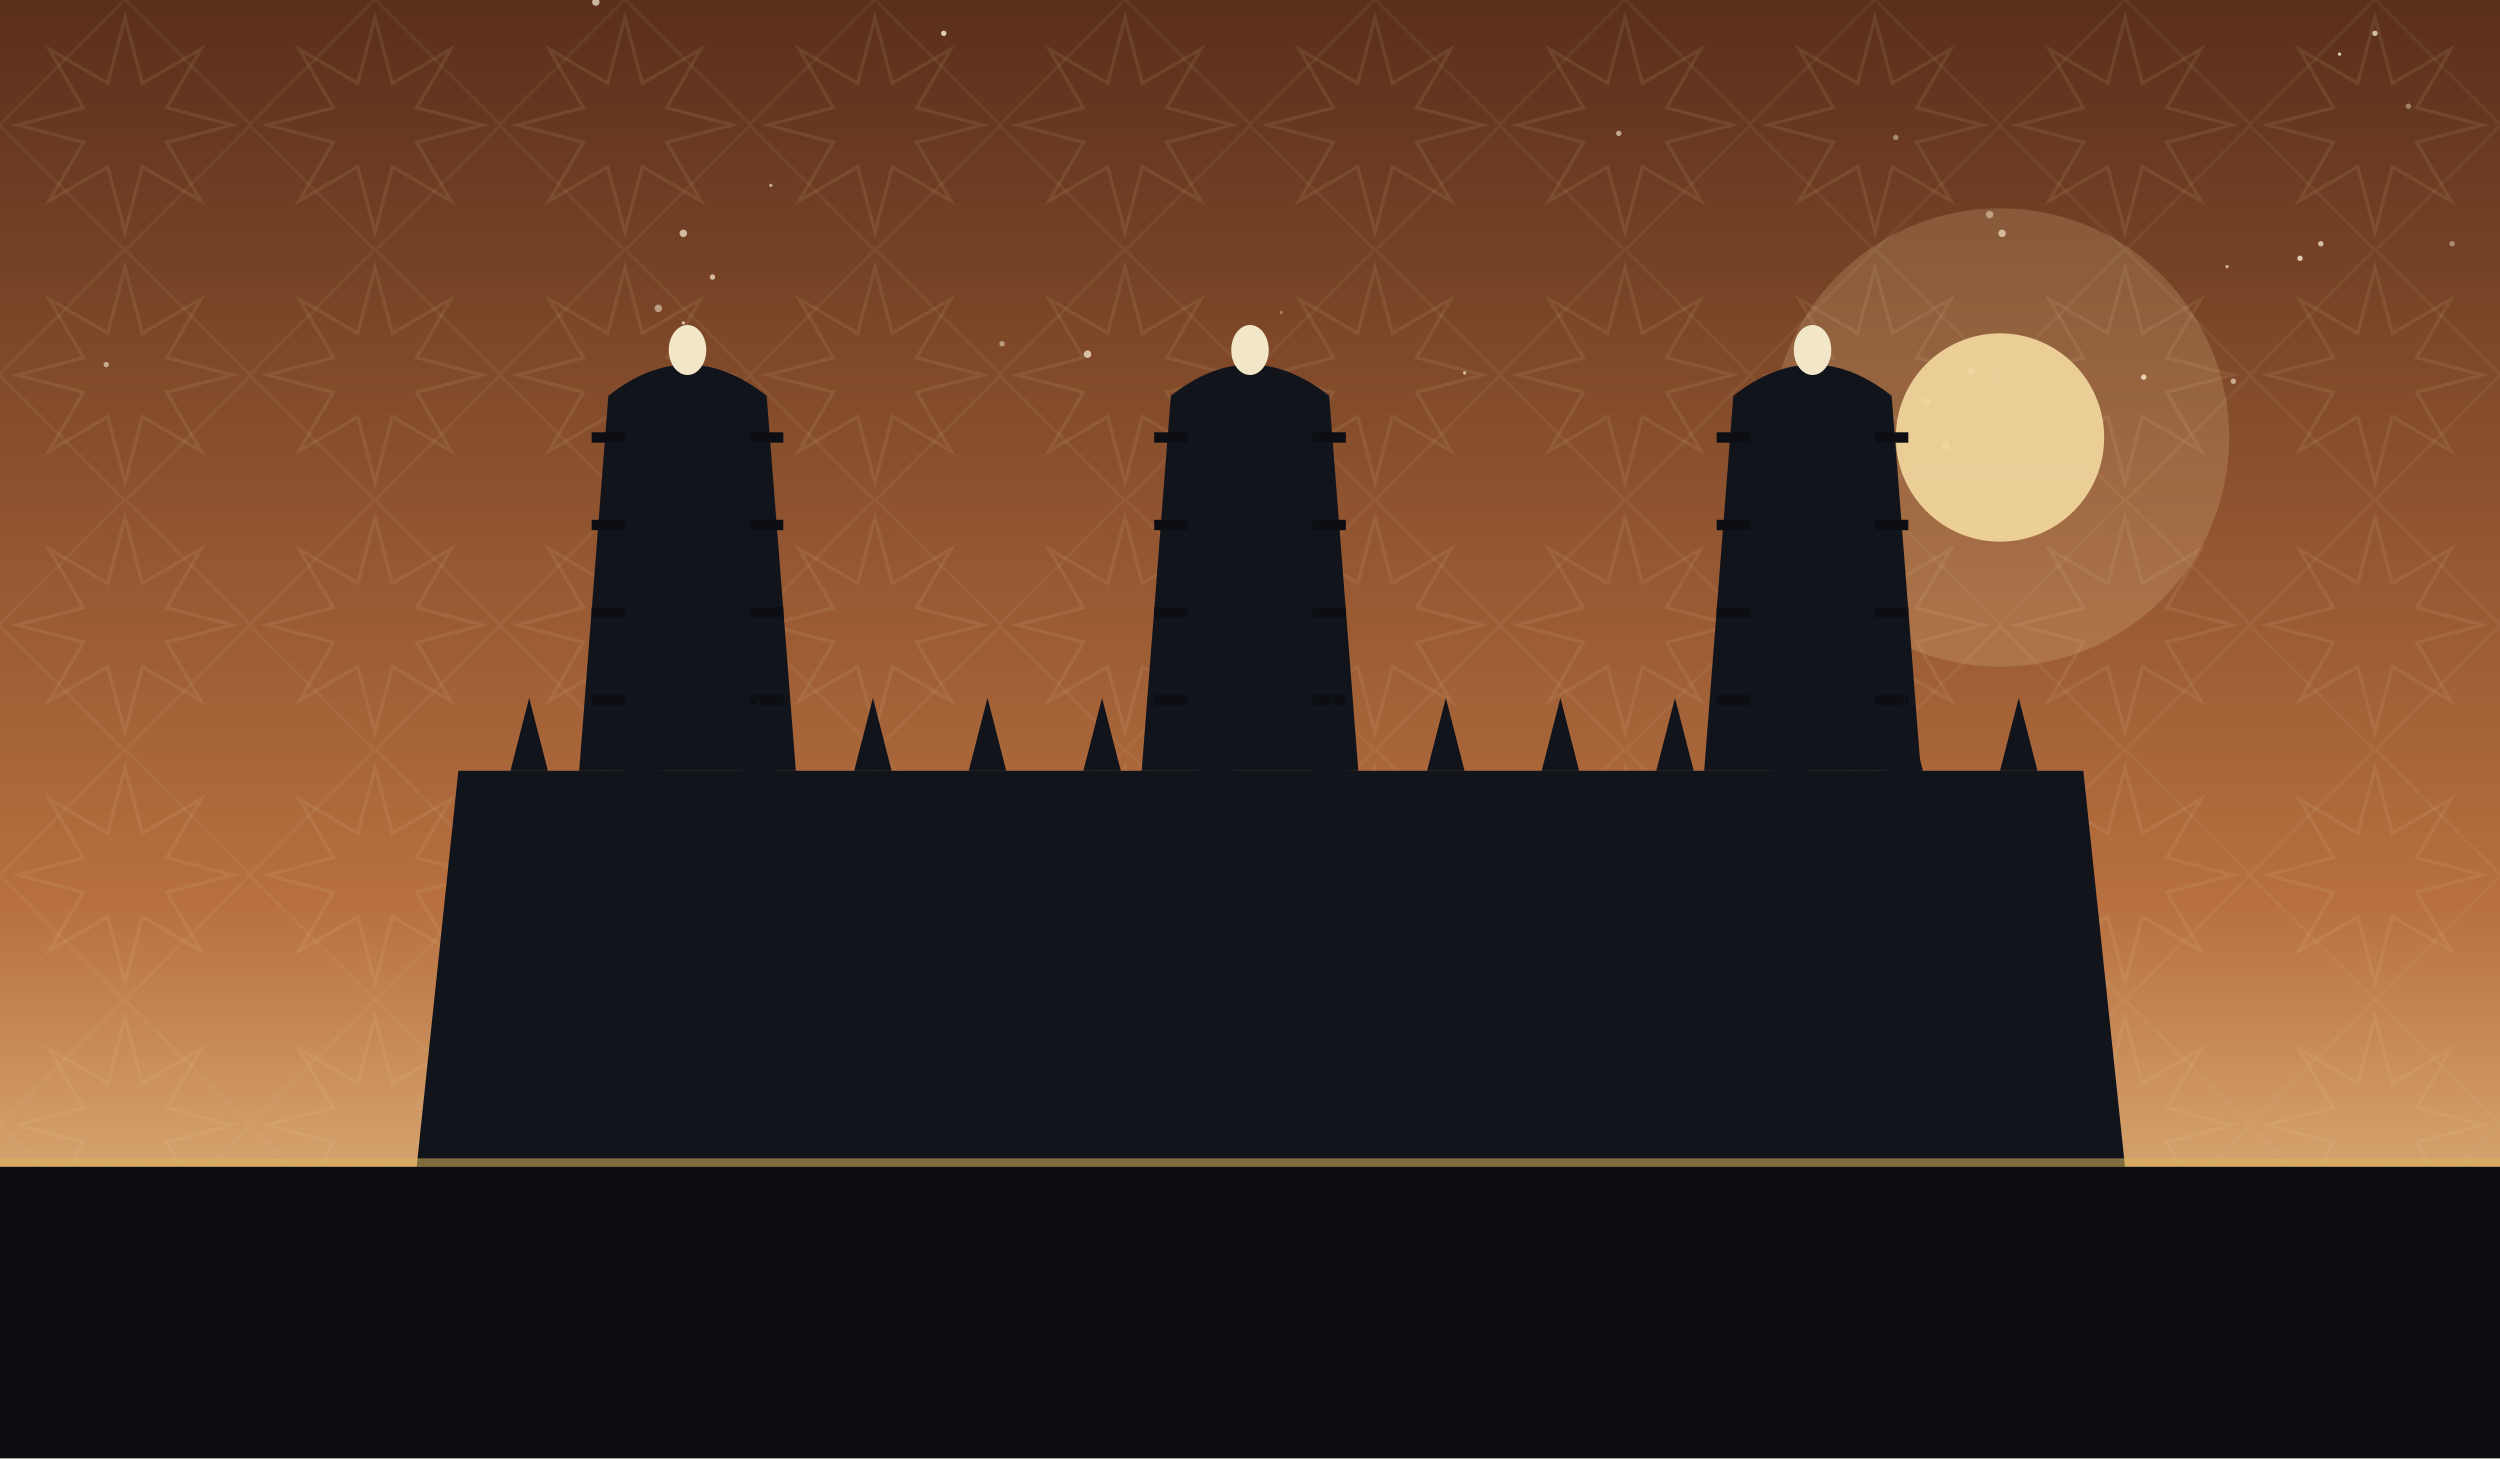
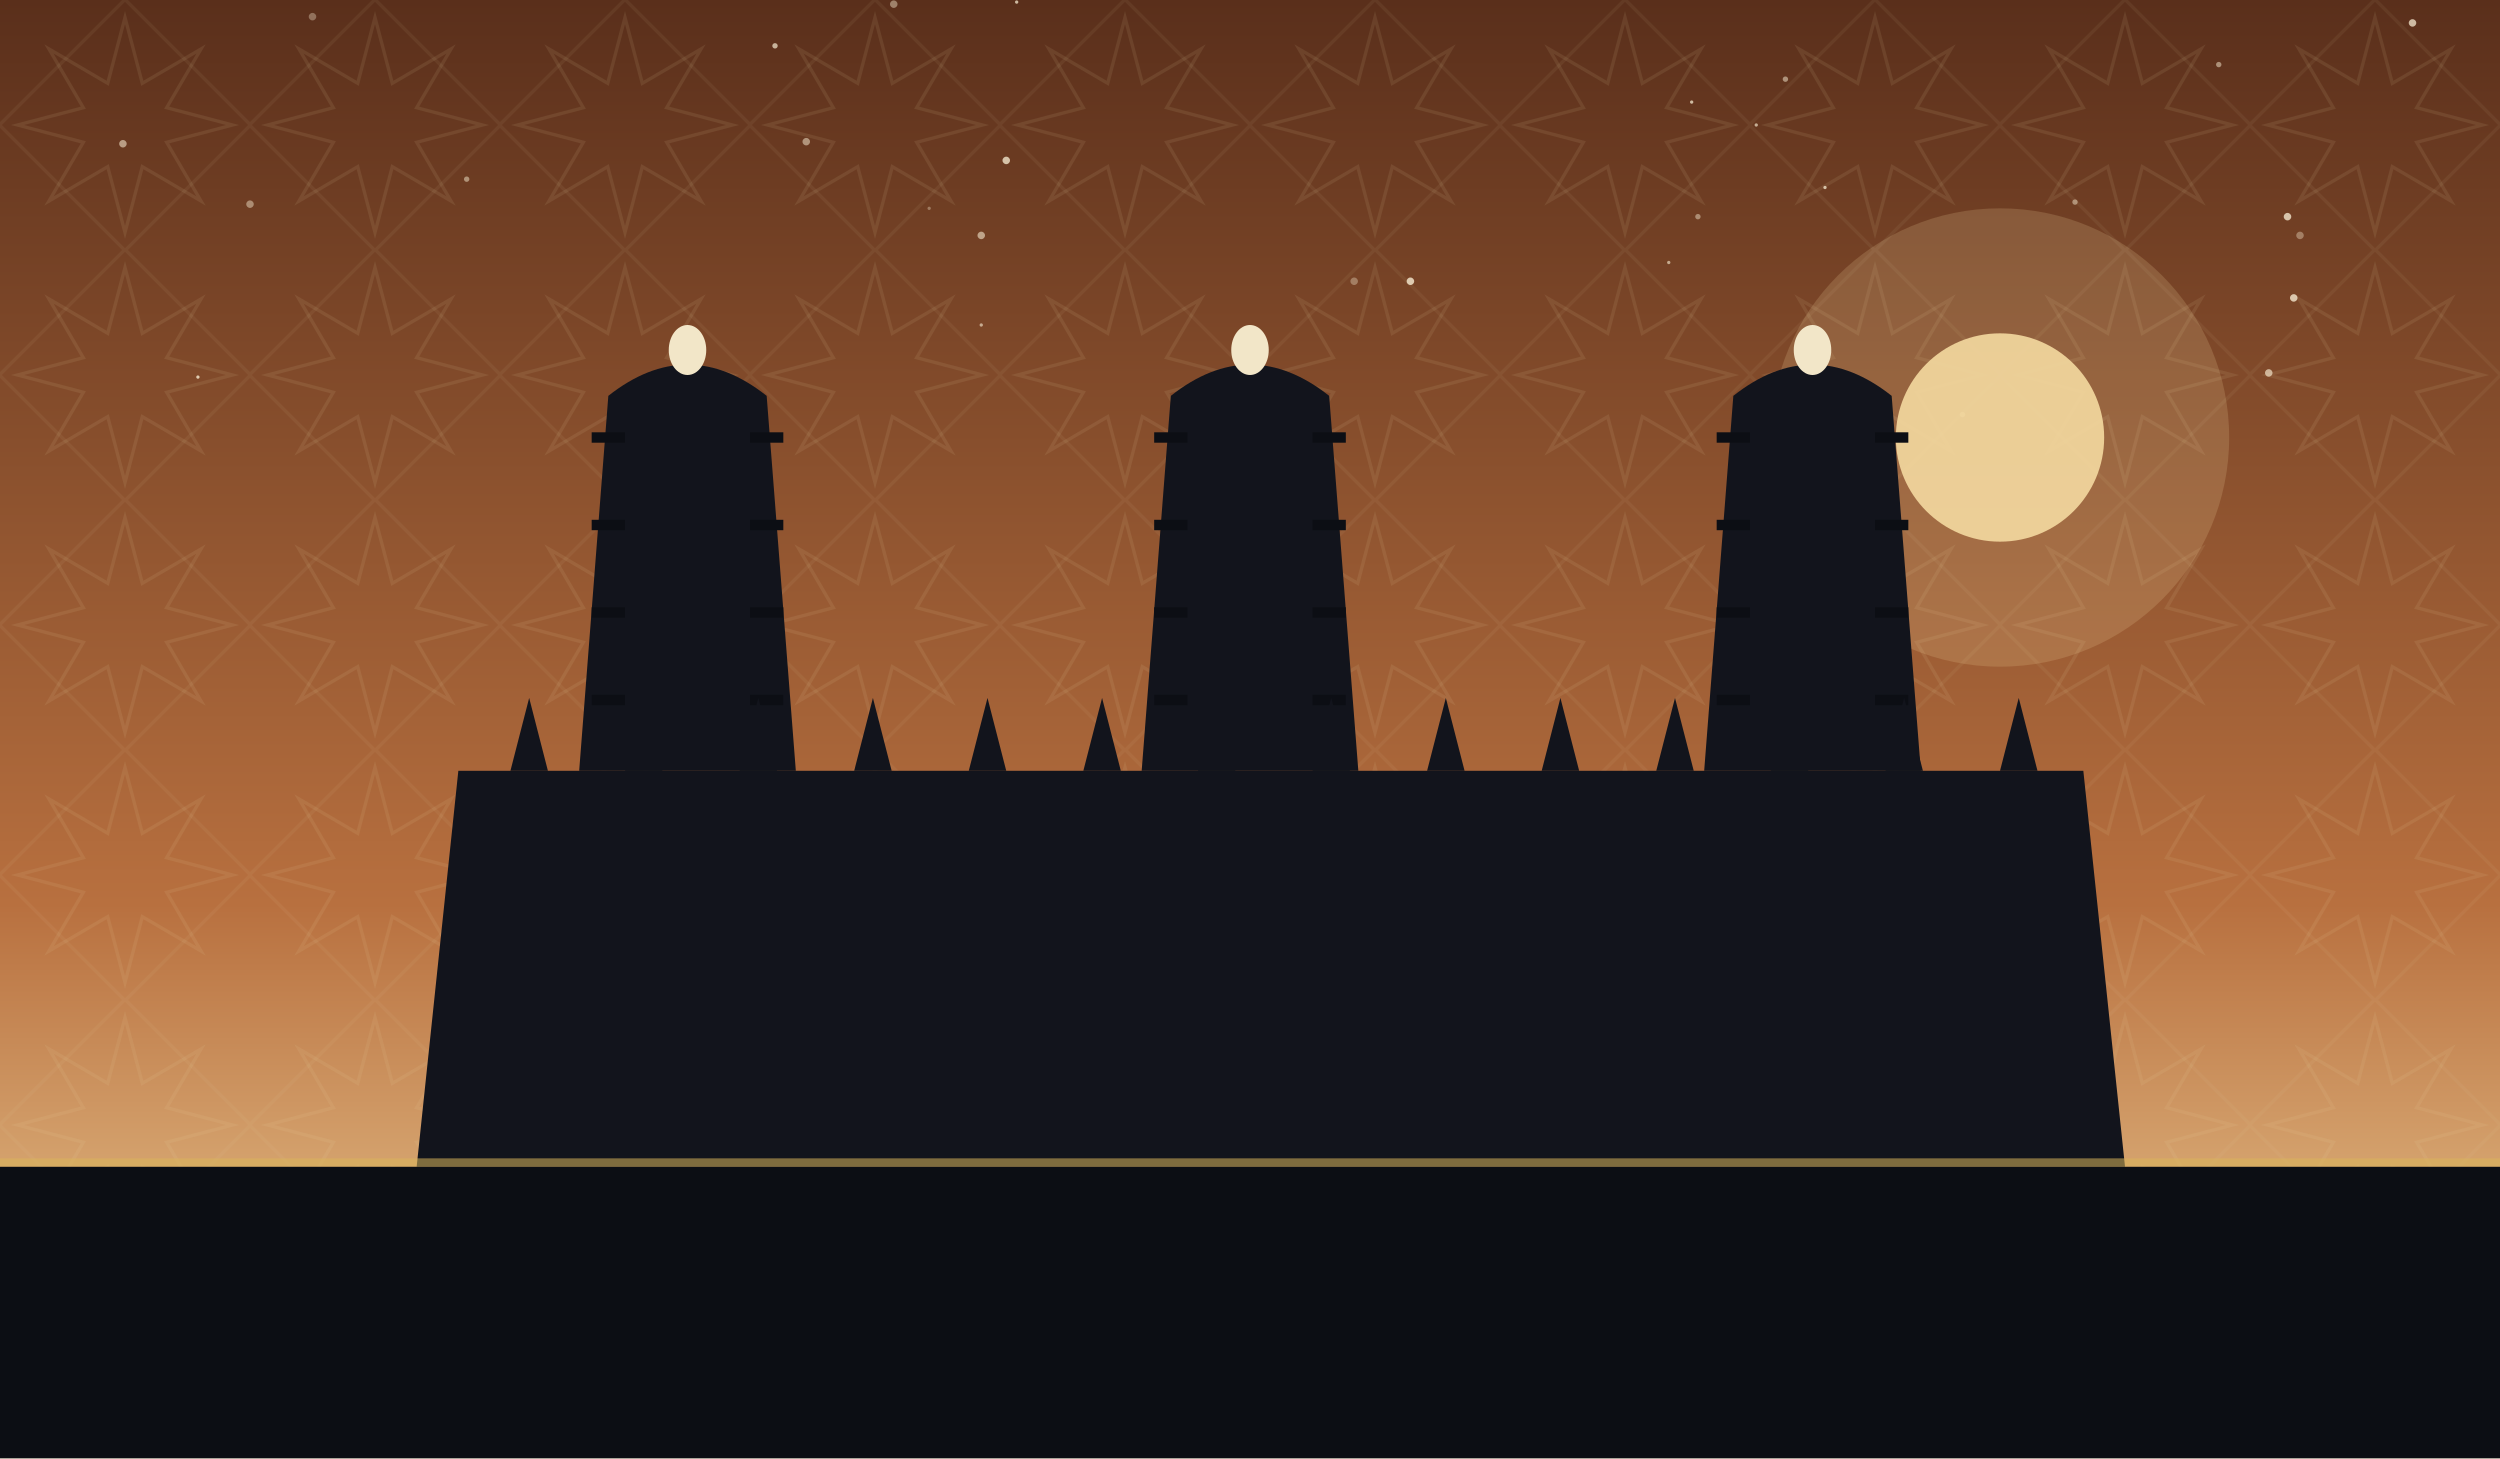
<svg xmlns="http://www.w3.org/2000/svg" viewBox="0 0 1200 700" role="img">
  <defs>
    <linearGradient id="sky" x1="0" y1="0" x2="0" y2="1">
      <stop offset="0" stop-color="#5a2f1b" />
      <stop offset="0.62" stop-color="#b8703f" />
      <stop offset="1" stop-color="#f4d9a0" />
    </linearGradient>
    <pattern id="g1" width="120" height="120" patternUnits="userSpaceOnUse">
      <polygon points="111.6,60.0 80.0,68.3 96.5,96.5 68.3,80.0 60.0,111.6 51.7,80.0 23.5,96.5 40.0,68.3 8.4,60.0 40.0,51.7 23.5,23.5 51.7,40.0 60.0,8.4 68.3,40.0 96.5,23.5 80.0,51.7" fill="none" stroke="#e8d9a8" stroke-width="1.6" opacity="0.1" />
      <rect x="17.4" y="17.4" width="85.2" height="85.2" fill="none" stroke="#e8d9a8" stroke-width="1.6" opacity="0.07" transform="rotate(45 60.0 60.0)" />
    </pattern>
  </defs>
  <rect width="1200" height="700" fill="url(#sky)" />
  <rect width="1200" height="700" fill="url(#g1)" />
-   <circle cx="1104" cy="124" r="1.3" fill="#f7ecd2" opacity="0.81" />
-   <circle cx="370" cy="89" r="0.8" fill="#f7ecd2" opacity="0.65" />
-   <circle cx="925" cy="193" r="1.8" fill="#f7ecd2" opacity="0.60" />
-   <circle cx="777" cy="64" r="1.3" fill="#f7ecd2" opacity="0.63" />
-   <circle cx="910" cy="66" r="1.3" fill="#f7ecd2" opacity="0.45" />
-   <circle cx="1156" cy="51" r="1.3" fill="#f7ecd2" opacity="0.41" />
-   <circle cx="51" cy="175" r="1.3" fill="#f7ecd2" opacity="0.60" />
-   <circle cx="1123" cy="26" r="0.8" fill="#f7ecd2" opacity="0.83" />
-   <circle cx="316" cy="148" r="1.8" fill="#f7ecd2" opacity="0.53" />
-   <circle cx="342" cy="133" r="1.3" fill="#f7ecd2" opacity="0.71" />
-   <circle cx="1177" cy="117" r="1.3" fill="#f7ecd2" opacity="0.44" />
-   <circle cx="1069" cy="128" r="0.8" fill="#f7ecd2" opacity="0.67" />
-   <circle cx="522" cy="170" r="1.8" fill="#f7ecd2" opacity="0.75" />
-   <circle cx="328" cy="155" r="0.8" fill="#f7ecd2" opacity="0.75" />
-   <circle cx="703" cy="179" r="0.8" fill="#f7ecd2" opacity="0.72" />
-   <circle cx="615" cy="150" r="0.8" fill="#f7ecd2" opacity="0.35" />
-   <circle cx="328" cy="112" r="1.8" fill="#f7ecd2" opacity="0.71" />
-   <circle cx="1114" cy="117" r="1.3" fill="#f7ecd2" opacity="0.73" />
-   <circle cx="1029" cy="181" r="1.3" fill="#f7ecd2" opacity="0.84" />
-   <circle cx="961" cy="112" r="1.8" fill="#f7ecd2" opacity="0.67" />
-   <circle cx="934" cy="214" r="1.8" fill="#f7ecd2" opacity="0.61" />
-   <circle cx="300" cy="199" r="1.3" fill="#f7ecd2" opacity="0.35" />
-   <circle cx="955" cy="103" r="1.8" fill="#f7ecd2" opacity="0.50" />
-   <circle cx="907" cy="214" r="1.8" fill="#f7ecd2" opacity="0.83" />
-   <circle cx="1140" cy="16" r="1.3" fill="#f7ecd2" opacity="0.75" />
-   <circle cx="286" cy="1" r="1.8" fill="#f7ecd2" opacity="0.71" />
-   <circle cx="481" cy="165" r="1.3" fill="#f7ecd2" opacity="0.50" />
-   <circle cx="453" cy="16" r="1.3" fill="#f7ecd2" opacity="0.83" />
-   <circle cx="946" cy="178" r="1.8" fill="#f7ecd2" opacity="0.73" />
-   <circle cx="1072" cy="183" r="1.3" fill="#f7ecd2" opacity="0.61" />
+   <circle cx="59" cy="69" r="1.8" fill="#f7ecd2" opacity="0.56" />
+   <circle cx="885" cy="214" r="1.3" fill="#f7ecd2" opacity="0.75" />
+   <circle cx="120" cy="98" r="1.8" fill="#f7ecd2" opacity="0.45" />
+   <circle cx="812" cy="49" r="0.8" fill="#f7ecd2" opacity="0.73" />
+   <circle cx="1065" cy="31" r="1.3" fill="#f7ecd2" opacity="0.50" />
+   <circle cx="471" cy="156" r="0.8" fill="#f7ecd2" opacity="0.61" />
+   <circle cx="446" cy="100" r="0.8" fill="#f7ecd2" opacity="0.35" />
+   <circle cx="1158" cy="11" r="1.8" fill="#f7ecd2" opacity="0.73" />
+   <circle cx="471" cy="113" r="1.8" fill="#f7ecd2" opacity="0.58" />
+   <circle cx="857" cy="38" r="1.3" fill="#f7ecd2" opacity="0.51" />
+   <circle cx="372" cy="22" r="1.3" fill="#f7ecd2" opacity="0.69" />
+   <circle cx="1104" cy="113" r="1.8" fill="#f7ecd2" opacity="0.37" />
+   <circle cx="677" cy="135" r="1.8" fill="#f7ecd2" opacity="0.80" />
+   <circle cx="843" cy="60" r="0.8" fill="#f7ecd2" opacity="0.65" />
+   <circle cx="1098" cy="104" r="1.8" fill="#f7ecd2" opacity="0.77" />
+   <circle cx="650" cy="135" r="1.8" fill="#f7ecd2" opacity="0.35" />
+   <circle cx="483" cy="77" r="1.8" fill="#f7ecd2" opacity="0.76" />
+   <circle cx="429" cy="2" r="1.8" fill="#f7ecd2" opacity="0.43" />
+   <circle cx="224" cy="86" r="1.3" fill="#f7ecd2" opacity="0.49" />
+   <circle cx="996" cy="97" r="1.3" fill="#f7ecd2" opacity="0.47" />
+   <circle cx="1089" cy="179" r="1.8" fill="#f7ecd2" opacity="0.66" />
+   <circle cx="815" cy="104" r="1.3" fill="#f7ecd2" opacity="0.45" />
+   <circle cx="150" cy="8" r="1.8" fill="#f7ecd2" opacity="0.35" />
+   <circle cx="942" cy="199" r="1.3" fill="#f7ecd2" opacity="0.43" />
+   <circle cx="95" cy="181" r="0.8" fill="#f7ecd2" opacity="0.80" />
+   <circle cx="801" cy="126" r="0.8" fill="#f7ecd2" opacity="0.61" />
+   <circle cx="876" cy="90" r="0.8" fill="#f7ecd2" opacity="0.75" />
+   <circle cx="488" cy="1" r="0.8" fill="#f7ecd2" opacity="0.73" />
+   <circle cx="1101" cy="143" r="1.8" fill="#f7ecd2" opacity="0.78" />
+   <circle cx="387" cy="68" r="1.8" fill="#f7ecd2" opacity="0.51" />
  <circle cx="960" cy="210" r="110" fill="#f4d9a0" opacity="0.18" />
  <circle cx="960" cy="210" r="50" fill="#f4d9a0" opacity="0.9" />
  <path d="M 200 560 L 220 370 L 1000 370 L 1020 560 Z" fill="#12141c" />
  <path d="M 278 370 L 292 190 Q 330 160 368 190 L 382 370 Z" fill="#12141c" />
  <ellipse cx="330" cy="168" rx="9" ry="12" fill="#f2e6c8" />
  <line x1="300" y1="210" x2="284" y2="210" stroke="#0c0e14" stroke-width="5" />
  <line x1="360" y1="210" x2="376" y2="210" stroke="#0c0e14" stroke-width="5" />
  <line x1="300" y1="252" x2="284" y2="252" stroke="#0c0e14" stroke-width="5" />
  <line x1="360" y1="252" x2="376" y2="252" stroke="#0c0e14" stroke-width="5" />
  <line x1="300" y1="294" x2="284" y2="294" stroke="#0c0e14" stroke-width="5" />
  <line x1="360" y1="294" x2="376" y2="294" stroke="#0c0e14" stroke-width="5" />
  <line x1="300" y1="336" x2="284" y2="336" stroke="#0c0e14" stroke-width="5" />
  <line x1="360" y1="336" x2="376" y2="336" stroke="#0c0e14" stroke-width="5" />
  <path d="M 548 370 L 562 190 Q 600 160 638 190 L 652 370 Z" fill="#12141c" />
  <ellipse cx="600" cy="168" rx="9" ry="12" fill="#f2e6c8" />
  <line x1="570" y1="210" x2="554" y2="210" stroke="#0c0e14" stroke-width="5" />
  <line x1="630" y1="210" x2="646" y2="210" stroke="#0c0e14" stroke-width="5" />
  <line x1="570" y1="252" x2="554" y2="252" stroke="#0c0e14" stroke-width="5" />
  <line x1="630" y1="252" x2="646" y2="252" stroke="#0c0e14" stroke-width="5" />
  <line x1="570" y1="294" x2="554" y2="294" stroke="#0c0e14" stroke-width="5" />
  <line x1="630" y1="294" x2="646" y2="294" stroke="#0c0e14" stroke-width="5" />
  <line x1="570" y1="336" x2="554" y2="336" stroke="#0c0e14" stroke-width="5" />
  <line x1="630" y1="336" x2="646" y2="336" stroke="#0c0e14" stroke-width="5" />
  <path d="M 818 370 L 832 190 Q 870 160 908 190 L 922 370 Z" fill="#12141c" />
  <ellipse cx="870" cy="168" rx="9" ry="12" fill="#f2e6c8" />
  <line x1="840" y1="210" x2="824" y2="210" stroke="#0c0e14" stroke-width="5" />
  <line x1="900" y1="210" x2="916" y2="210" stroke="#0c0e14" stroke-width="5" />
  <line x1="840" y1="252" x2="824" y2="252" stroke="#0c0e14" stroke-width="5" />
  <line x1="900" y1="252" x2="916" y2="252" stroke="#0c0e14" stroke-width="5" />
  <line x1="840" y1="294" x2="824" y2="294" stroke="#0c0e14" stroke-width="5" />
  <line x1="900" y1="294" x2="916" y2="294" stroke="#0c0e14" stroke-width="5" />
  <line x1="840" y1="336" x2="824" y2="336" stroke="#0c0e14" stroke-width="5" />
  <line x1="900" y1="336" x2="916" y2="336" stroke="#0c0e14" stroke-width="5" />
  <path d="M 245 370 L 254 335 L 263 370 Z" fill="#12141c" />
  <path d="M 300 370 L 309 335 L 318 370 Z" fill="#12141c" />
  <path d="M 355 370 L 364 335 L 373 370 Z" fill="#12141c" />
  <path d="M 410 370 L 419 335 L 428 370 Z" fill="#12141c" />
  <path d="M 465 370 L 474 335 L 483 370 Z" fill="#12141c" />
  <path d="M 520 370 L 529 335 L 538 370 Z" fill="#12141c" />
  <path d="M 575 370 L 584 335 L 593 370 Z" fill="#12141c" />
  <path d="M 630 370 L 639 335 L 648 370 Z" fill="#12141c" />
  <path d="M 685 370 L 694 335 L 703 370 Z" fill="#12141c" />
  <path d="M 740 370 L 749 335 L 758 370 Z" fill="#12141c" />
  <path d="M 795 370 L 804 335 L 813 370 Z" fill="#12141c" />
  <path d="M 850 370 L 859 335 L 868 370 Z" fill="#12141c" />
  <path d="M 905 370 L 914 335 L 923 370 Z" fill="#12141c" />
  <path d="M 960 370 L 969 335 L 978 370 Z" fill="#12141c" />
  <rect x="0" y="560" width="1200" height="140" fill="#0c0e14" />
  <rect x="0" y="556" width="1200" height="4" fill="#d8b45a" opacity="0.55" />
</svg>
